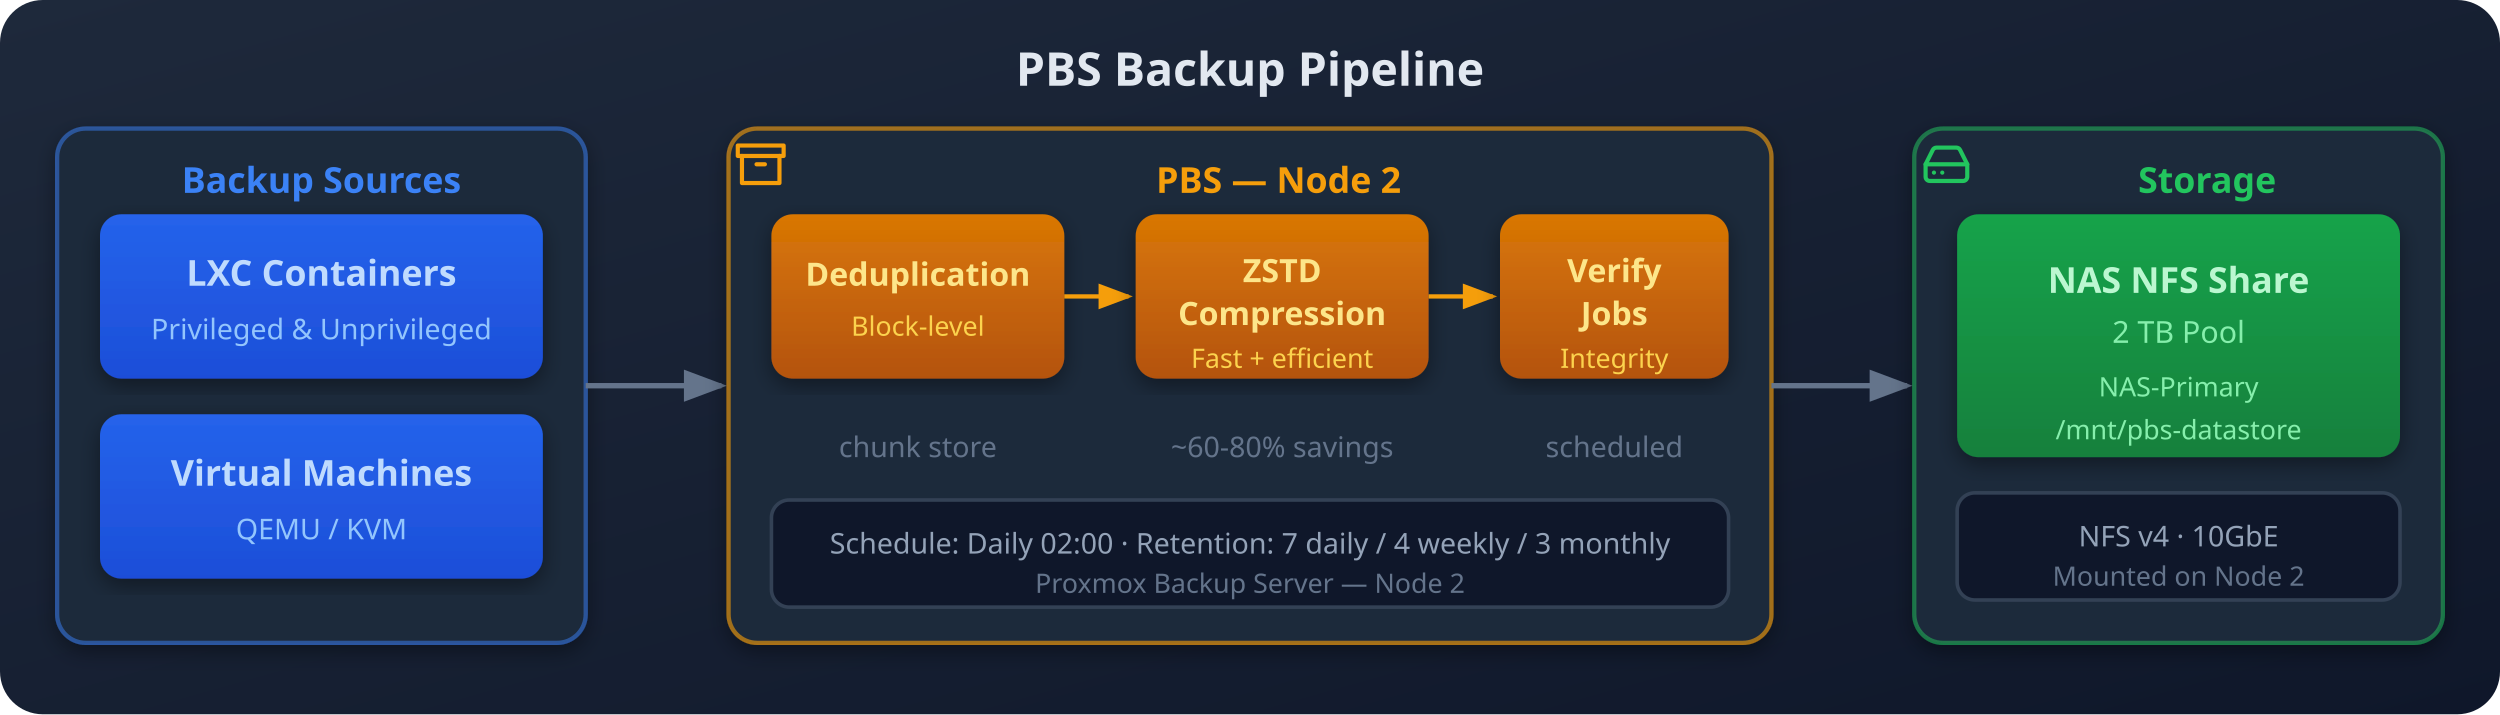
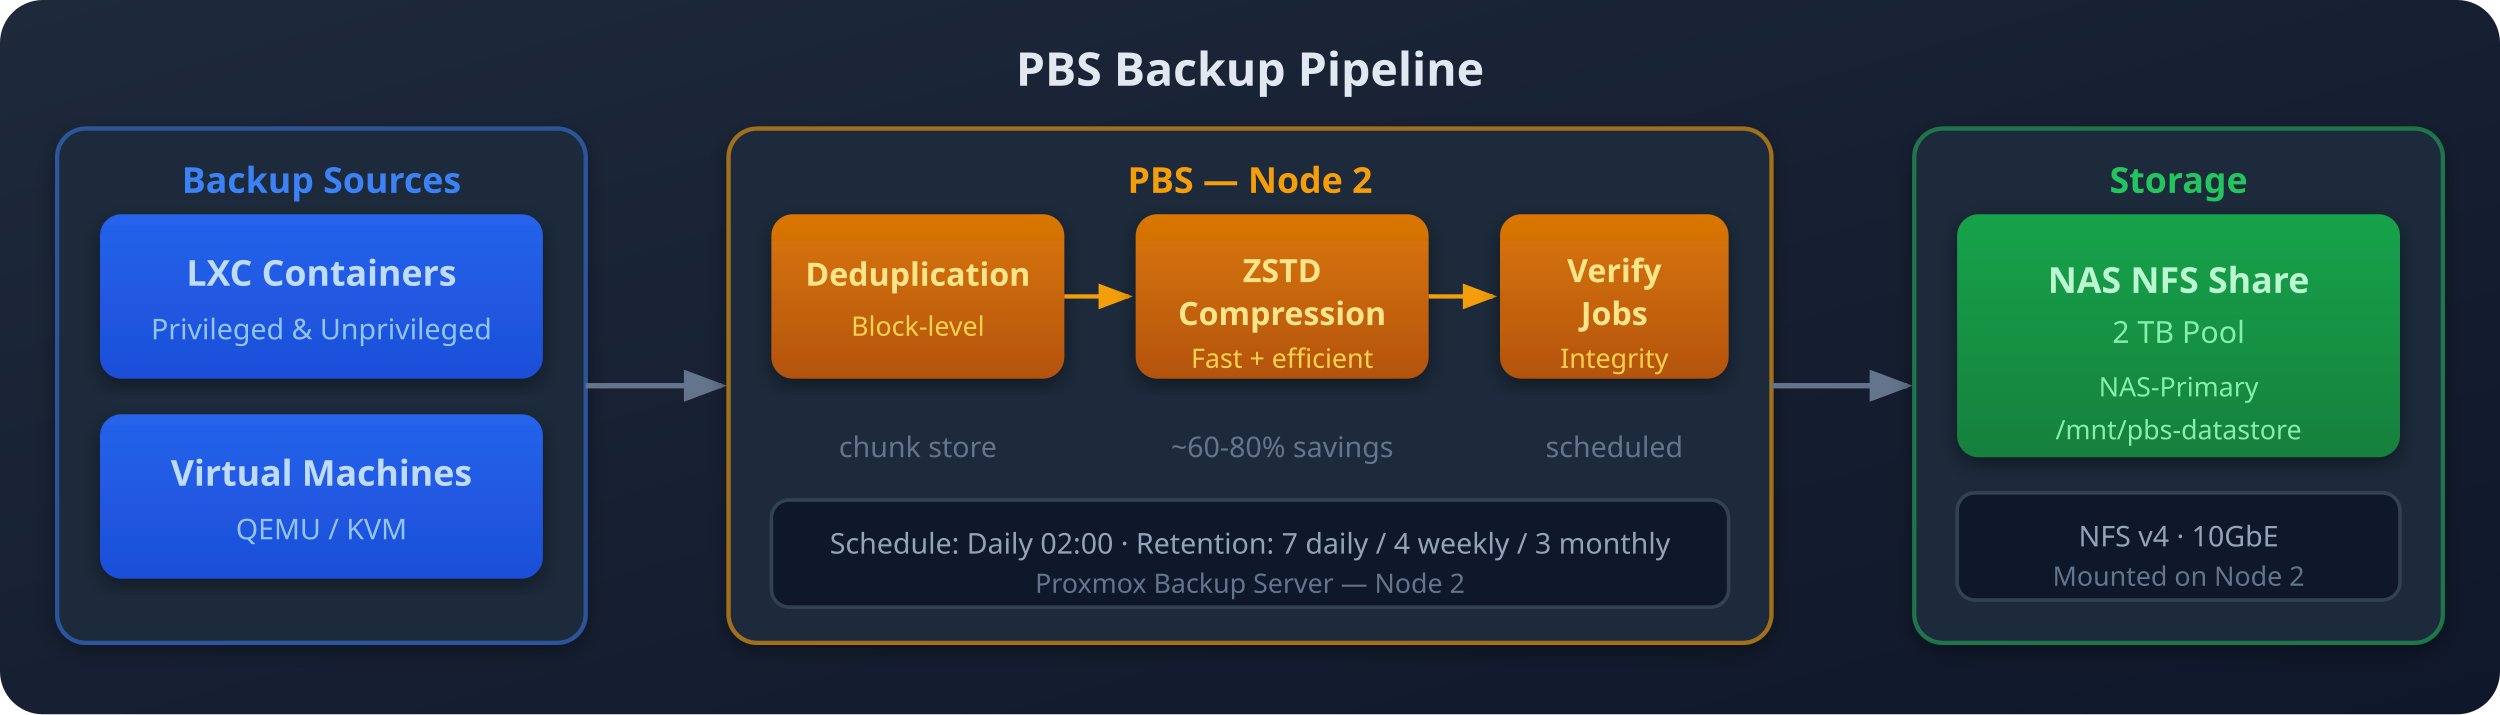
<svg xmlns="http://www.w3.org/2000/svg" viewBox="0 0 700 200" width="700" height="200">
  <defs>
    <linearGradient id="bgGrad" x1="0%" y1="0%" x2="100%" y2="100%">
      <stop offset="0%" style="stop-color:#1e293b;stop-opacity:1" />
      <stop offset="100%" style="stop-color:#0f172a;stop-opacity:1" />
    </linearGradient>
    <linearGradient id="blueGrad" x1="0%" y1="0%" x2="0%" y2="100%">
      <stop offset="0%" style="stop-color:#2563eb;stop-opacity:1" />
      <stop offset="100%" style="stop-color:#1d4ed8;stop-opacity:1" />
    </linearGradient>
    <linearGradient id="amberGrad" x1="0%" y1="0%" x2="0%" y2="100%">
      <stop offset="0%" style="stop-color:#d97706;stop-opacity:1" />
      <stop offset="100%" style="stop-color:#b45309;stop-opacity:1" />
    </linearGradient>
    <linearGradient id="greenGrad" x1="0%" y1="0%" x2="0%" y2="100%">
      <stop offset="0%" style="stop-color:#16a34a;stop-opacity:1" />
      <stop offset="100%" style="stop-color:#15803d;stop-opacity:1" />
    </linearGradient>
    <filter id="shadow" x="-10%" y="-10%" width="120%" height="120%">
      <feDropShadow dx="0" dy="2" stdDeviation="3" flood-color="#000000" flood-opacity="0.4" />
    </filter>
    <marker id="arrowGray" markerWidth="8" markerHeight="6" refX="7" refY="3" orient="auto">
      <polygon points="0 0, 8 3, 0 6" fill="#64748b" />
    </marker>
    <marker id="arrowAmber" markerWidth="8" markerHeight="6" refX="7" refY="3" orient="auto">
      <polygon points="0 0, 8 3, 0 6" fill="#f59e0b" />
    </marker>
-     <symbol id="icon-archive" viewBox="0 0 24 24" fill="none" stroke="currentColor" stroke-width="2" stroke-linecap="round" stroke-linejoin="round">
-       <polyline points="21 8 21 21 3 21 3 8" />
-       <rect x="1" y="3" width="22" height="5" />
-       <line x1="10" y1="12" x2="14" y2="12" />
-     </symbol>
-     <symbol id="icon-hard-drive" viewBox="0 0 24 24" fill="none" stroke="currentColor" stroke-width="2" stroke-linecap="round" stroke-linejoin="round">
-       <line x1="22" y1="12" x2="2" y2="12" />
-       <path d="M5.45 5.11L2 12v6a2 2 0 002 2h16a2 2 0 002-2v-6l-3.45-6.89A2 2 0 0016.76 4H7.24a2 2 0 00-1.79 1.11z" />
-       <line x1="6" y1="16" x2="6.01" y2="16" />
-       <line x1="10" y1="16" x2="10.01" y2="16" />
-     </symbol>
  </defs>
  <rect width="700" height="200" fill="url(#bgGrad)" rx="12" />
  <text x="350" y="24" font-family="'Segoe UI', system-ui, -apple-system, sans-serif" font-size="13" font-weight="600" fill="#e2e8f0" text-anchor="middle">PBS Backup Pipeline</text>
  <rect x="16" y="36" width="148" height="144" rx="8" fill="#1e293b" stroke="#3b82f6" stroke-width="1.2" stroke-opacity="0.5" filter="url(#shadow)" />
  <text x="90" y="54" font-family="'Segoe UI', system-ui, -apple-system, sans-serif" font-size="10" font-weight="600" fill="#3b82f6" text-anchor="middle">Backup Sources</text>
  <rect x="28" y="60" width="124" height="46" rx="6" fill="url(#blueGrad)" filter="url(#shadow)" />
  <text x="90" y="80" font-family="'Segoe UI', system-ui, -apple-system, sans-serif" font-size="10" font-weight="600" fill="#bfdbfe" text-anchor="middle">LXC Containers</text>
  <text x="90" y="95" font-family="'Segoe UI', system-ui, -apple-system, sans-serif" font-size="8" fill="#93c5fd" text-anchor="middle">Privileged &amp; Unprivileged</text>
  <rect x="28" y="116" width="124" height="46" rx="6" fill="url(#blueGrad)" filter="url(#shadow)" />
  <text x="90" y="136" font-family="'Segoe UI', system-ui, -apple-system, sans-serif" font-size="10" font-weight="600" fill="#bfdbfe" text-anchor="middle">Virtual Machines</text>
  <text x="90" y="151" font-family="'Segoe UI', system-ui, -apple-system, sans-serif" font-size="8" fill="#93c5fd" text-anchor="middle">QEMU / KVM</text>
  <line x1="164" y1="108" x2="202" y2="108" stroke="#64748b" stroke-width="1.5" marker-end="url(#arrowGray)" />
  <rect x="204" y="36" width="292" height="144" rx="8" fill="#1e293b" stroke="#f59e0b" stroke-width="1.2" stroke-opacity="0.6" filter="url(#shadow)" />
-   <use href="#icon-archive" x="206" y="39" width="14" height="14" color="#f59e0b" />
-   <text x="358" y="54" font-family="'Segoe UI', system-ui, -apple-system, sans-serif" font-size="10" font-weight="600" fill="#f59e0b" text-anchor="middle">PBS — Node 2</text>
+   <text x="350" y="54" font-family="'Segoe UI', system-ui, -apple-system, sans-serif" font-size="10" font-weight="600" fill="#f59e0b" text-anchor="middle">PBS — Node 2</text>
  <rect x="216" y="60" width="82" height="46" rx="6" fill="url(#amberGrad)" filter="url(#shadow)" />
  <text x="257" y="80" font-family="'Segoe UI', system-ui, -apple-system, sans-serif" font-size="9" font-weight="600" fill="#fde68a" text-anchor="middle">Deduplication</text>
  <text x="257" y="94" font-family="'Segoe UI', system-ui, -apple-system, sans-serif" font-size="7.5" fill="#fcd34d" text-anchor="middle">Block-level</text>
  <line x1="298" y1="83" x2="316" y2="83" stroke="#f59e0b" stroke-width="1.2" marker-end="url(#arrowAmber)" />
  <rect x="318" y="60" width="82" height="46" rx="6" fill="url(#amberGrad)" filter="url(#shadow)" />
  <text x="359" y="79" font-family="'Segoe UI', system-ui, -apple-system, sans-serif" font-size="9" font-weight="600" fill="#fde68a" text-anchor="middle">ZSTD</text>
  <text x="359" y="91" font-family="'Segoe UI', system-ui, -apple-system, sans-serif" font-size="9" font-weight="600" fill="#fde68a" text-anchor="middle">Compression</text>
  <text x="359" y="103" font-family="'Segoe UI', system-ui, -apple-system, sans-serif" font-size="7.5" fill="#fcd34d" text-anchor="middle">Fast + efficient</text>
  <line x1="400" y1="83" x2="418" y2="83" stroke="#f59e0b" stroke-width="1.2" marker-end="url(#arrowAmber)" />
  <rect x="420" y="60" width="64" height="46" rx="6" fill="url(#amberGrad)" filter="url(#shadow)" />
  <text x="452" y="79" font-family="'Segoe UI', system-ui, -apple-system, sans-serif" font-size="9" font-weight="600" fill="#fde68a" text-anchor="middle">Verify</text>
  <text x="452" y="91" font-family="'Segoe UI', system-ui, -apple-system, sans-serif" font-size="9" font-weight="600" fill="#fde68a" text-anchor="middle">Jobs</text>
  <text x="452" y="103" font-family="'Segoe UI', system-ui, -apple-system, sans-serif" font-size="7.5" fill="#fcd34d" text-anchor="middle">Integrity</text>
  <text x="257" y="128" font-family="'Segoe UI', system-ui, -apple-system, sans-serif" font-size="8" fill="#64748b" text-anchor="middle">chunk store</text>
  <text x="359" y="128" font-family="'Segoe UI', system-ui, -apple-system, sans-serif" font-size="8" fill="#64748b" text-anchor="middle">~60-80% savings</text>
  <text x="452" y="128" font-family="'Segoe UI', system-ui, -apple-system, sans-serif" font-size="8" fill="#64748b" text-anchor="middle">scheduled</text>
  <rect x="216" y="140" width="268" height="30" rx="5" fill="#0f172a" stroke="#334155" stroke-width="1" />
  <text x="350" y="155" font-family="'Segoe UI', system-ui, -apple-system, sans-serif" font-size="8" fill="#94a3b8" text-anchor="middle">Schedule: Daily 02:00 · Retention: 7 daily / 4 weekly / 3 monthly</text>
  <text x="350" y="166" font-family="'Segoe UI', system-ui, -apple-system, sans-serif" font-size="7.5" fill="#64748b" text-anchor="middle">Proxmox Backup Server — Node 2</text>
  <line x1="496" y1="108" x2="534" y2="108" stroke="#64748b" stroke-width="1.5" marker-end="url(#arrowGray)" />
  <rect x="536" y="36" width="148" height="144" rx="8" fill="#1e293b" stroke="#22c55e" stroke-width="1.2" stroke-opacity="0.5" filter="url(#shadow)" />
-   <use href="#icon-hard-drive" x="538" y="39" width="14" height="14" color="#22c55e" />
-   <text x="618" y="54" font-family="'Segoe UI', system-ui, -apple-system, sans-serif" font-size="10" font-weight="600" fill="#22c55e" text-anchor="middle">Storage</text>
+   <text x="610" y="54" font-family="'Segoe UI', system-ui, -apple-system, sans-serif" font-size="10" font-weight="600" fill="#22c55e" text-anchor="middle">Storage</text>
  <rect x="548" y="60" width="124" height="68" rx="6" fill="url(#greenGrad)" filter="url(#shadow)" />
  <text x="610" y="82" font-family="'Segoe UI', system-ui, -apple-system, sans-serif" font-size="10" font-weight="600" fill="#bbf7d0" text-anchor="middle">NAS NFS Share</text>
  <text x="610" y="96" font-family="'Segoe UI', system-ui, -apple-system, sans-serif" font-size="8.5" fill="#86efac" text-anchor="middle">2 TB Pool</text>
  <text x="610" y="111" font-family="'Segoe UI', system-ui, -apple-system, sans-serif" font-size="7.5" fill="#86efac" text-anchor="middle">NAS-Primary</text>
  <text x="610" y="123" font-family="'Segoe UI', system-ui, -apple-system, sans-serif" font-size="7.5" fill="#86efac" text-anchor="middle">/mnt/pbs-datastore</text>
  <rect x="548" y="138" width="124" height="30" rx="5" fill="#0f172a" stroke="#334155" stroke-width="1" />
  <text x="610" y="153" font-family="'Segoe UI', system-ui, -apple-system, sans-serif" font-size="8" fill="#94a3b8" text-anchor="middle">NFS v4 · 10GbE</text>
  <text x="610" y="164" font-family="'Segoe UI', system-ui, -apple-system, sans-serif" font-size="7.5" fill="#64748b" text-anchor="middle">Mounted on Node 2</text>
</svg>
